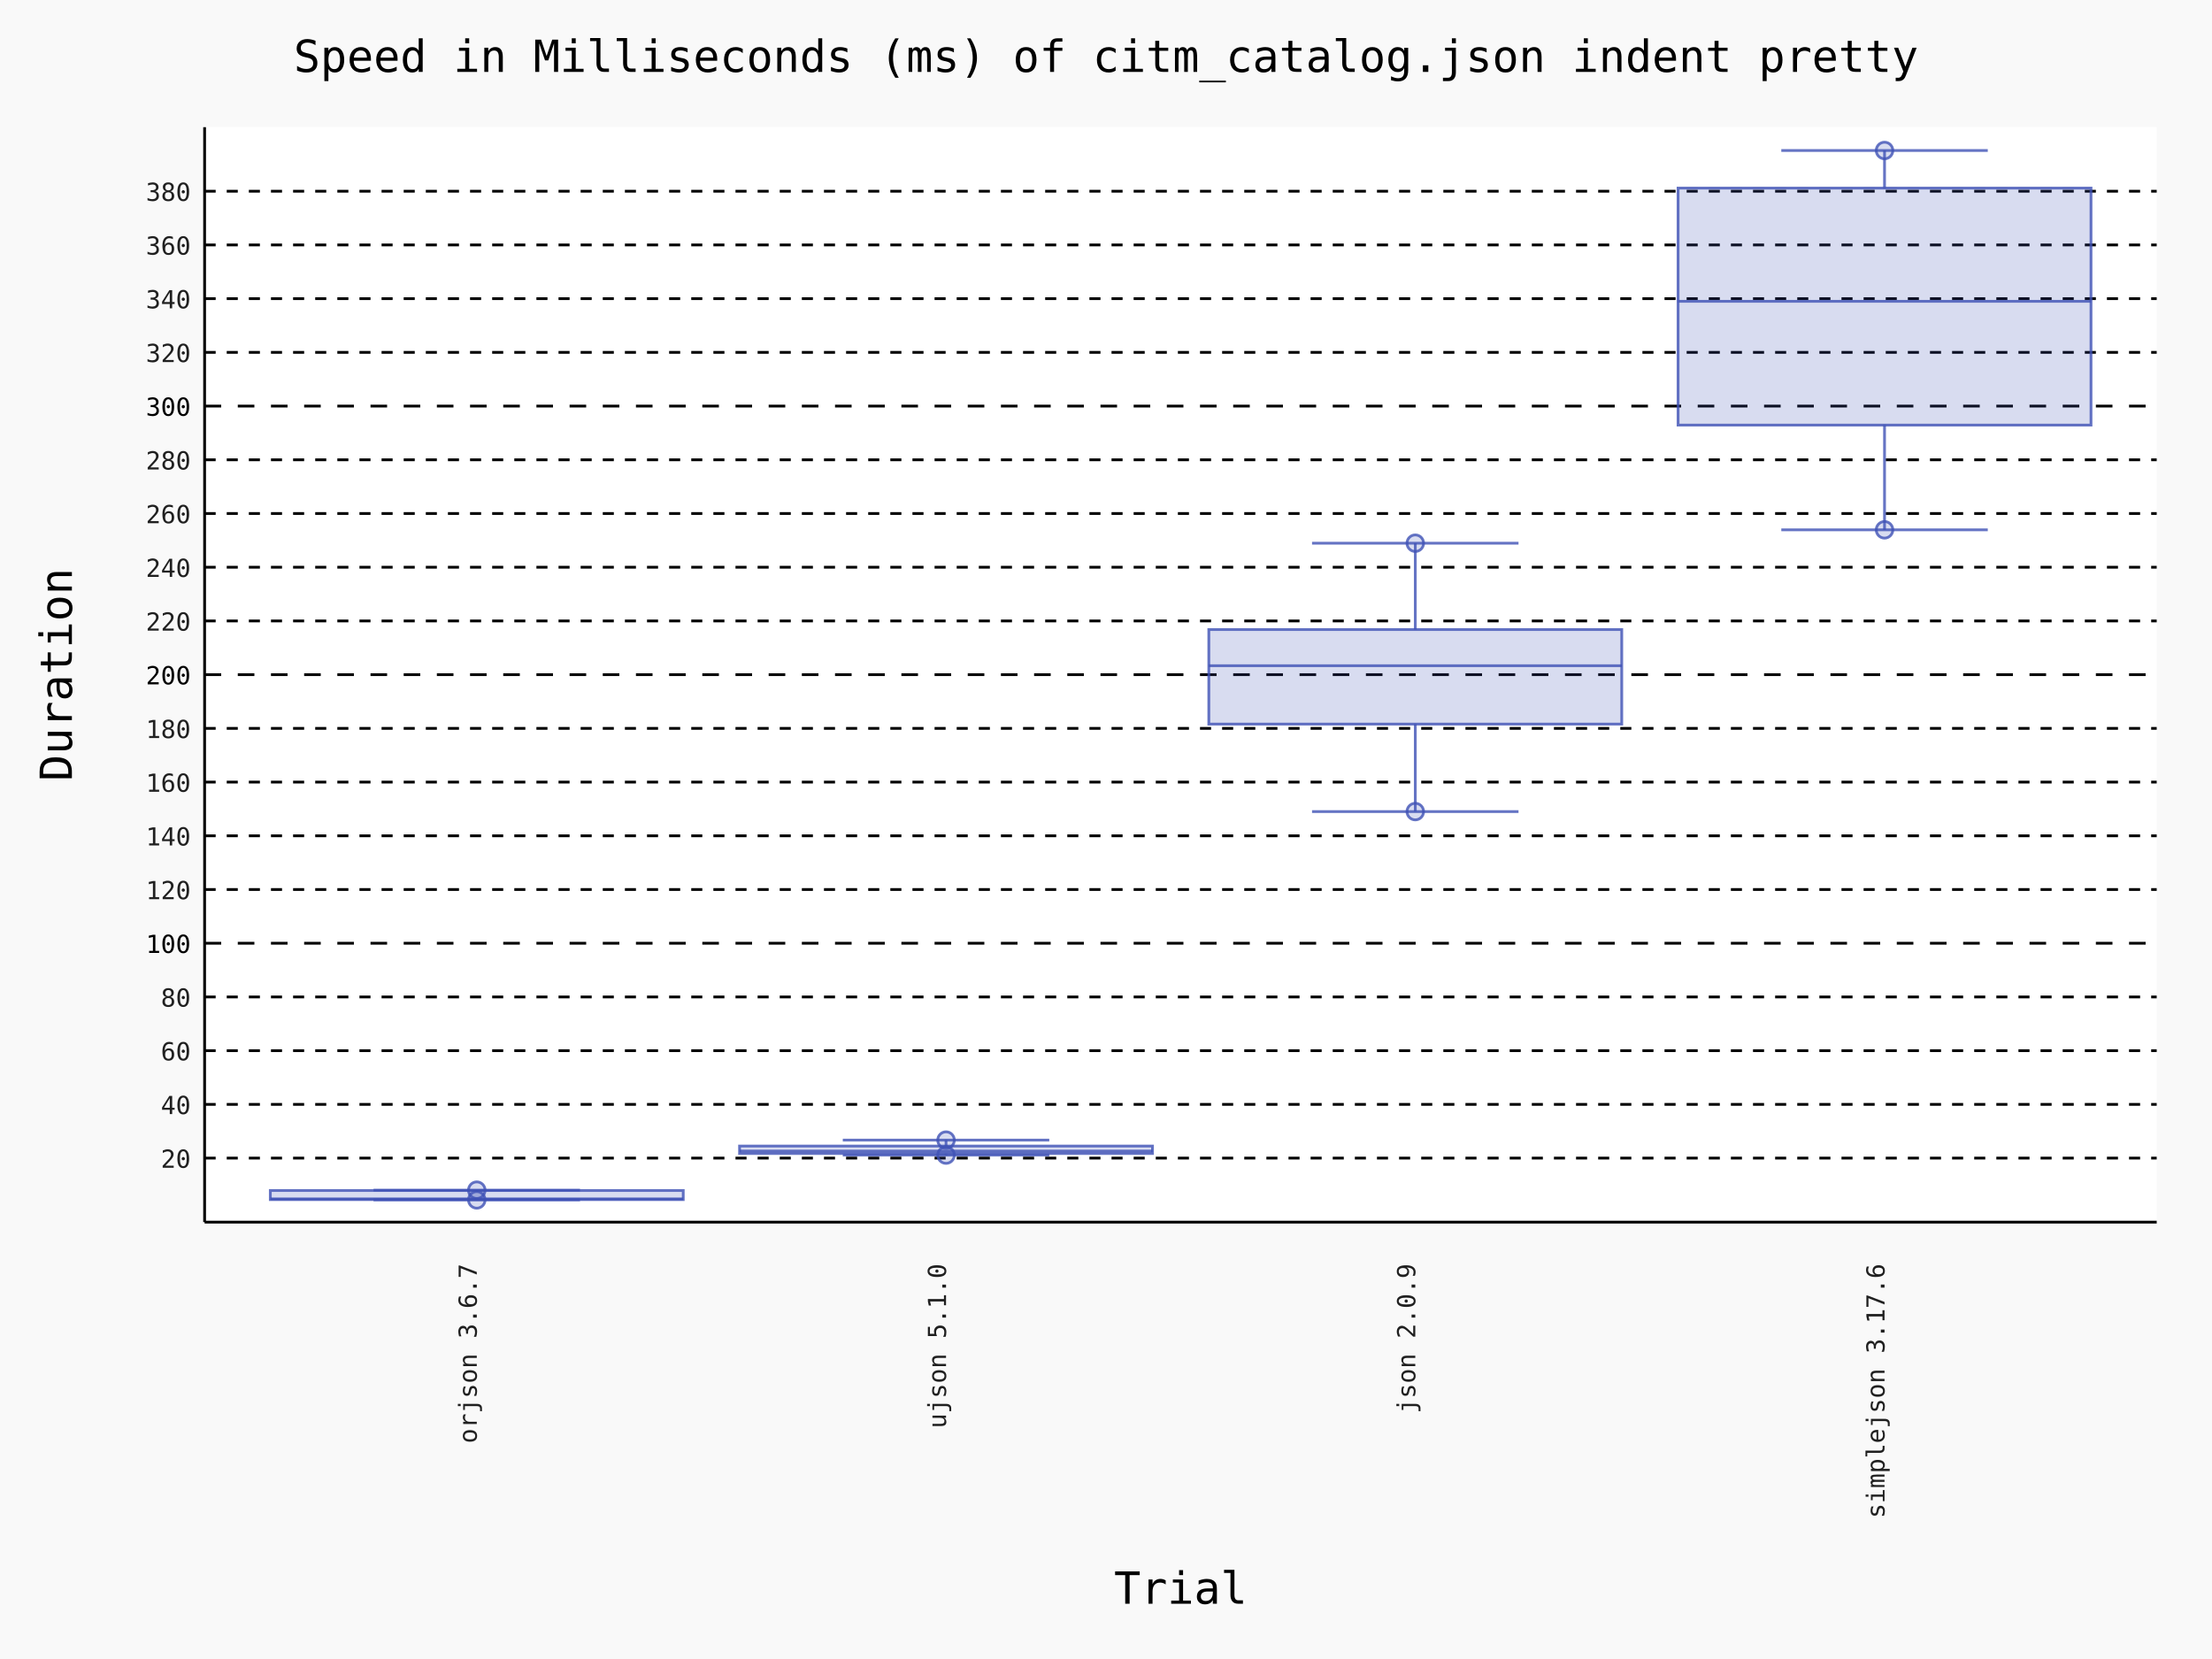
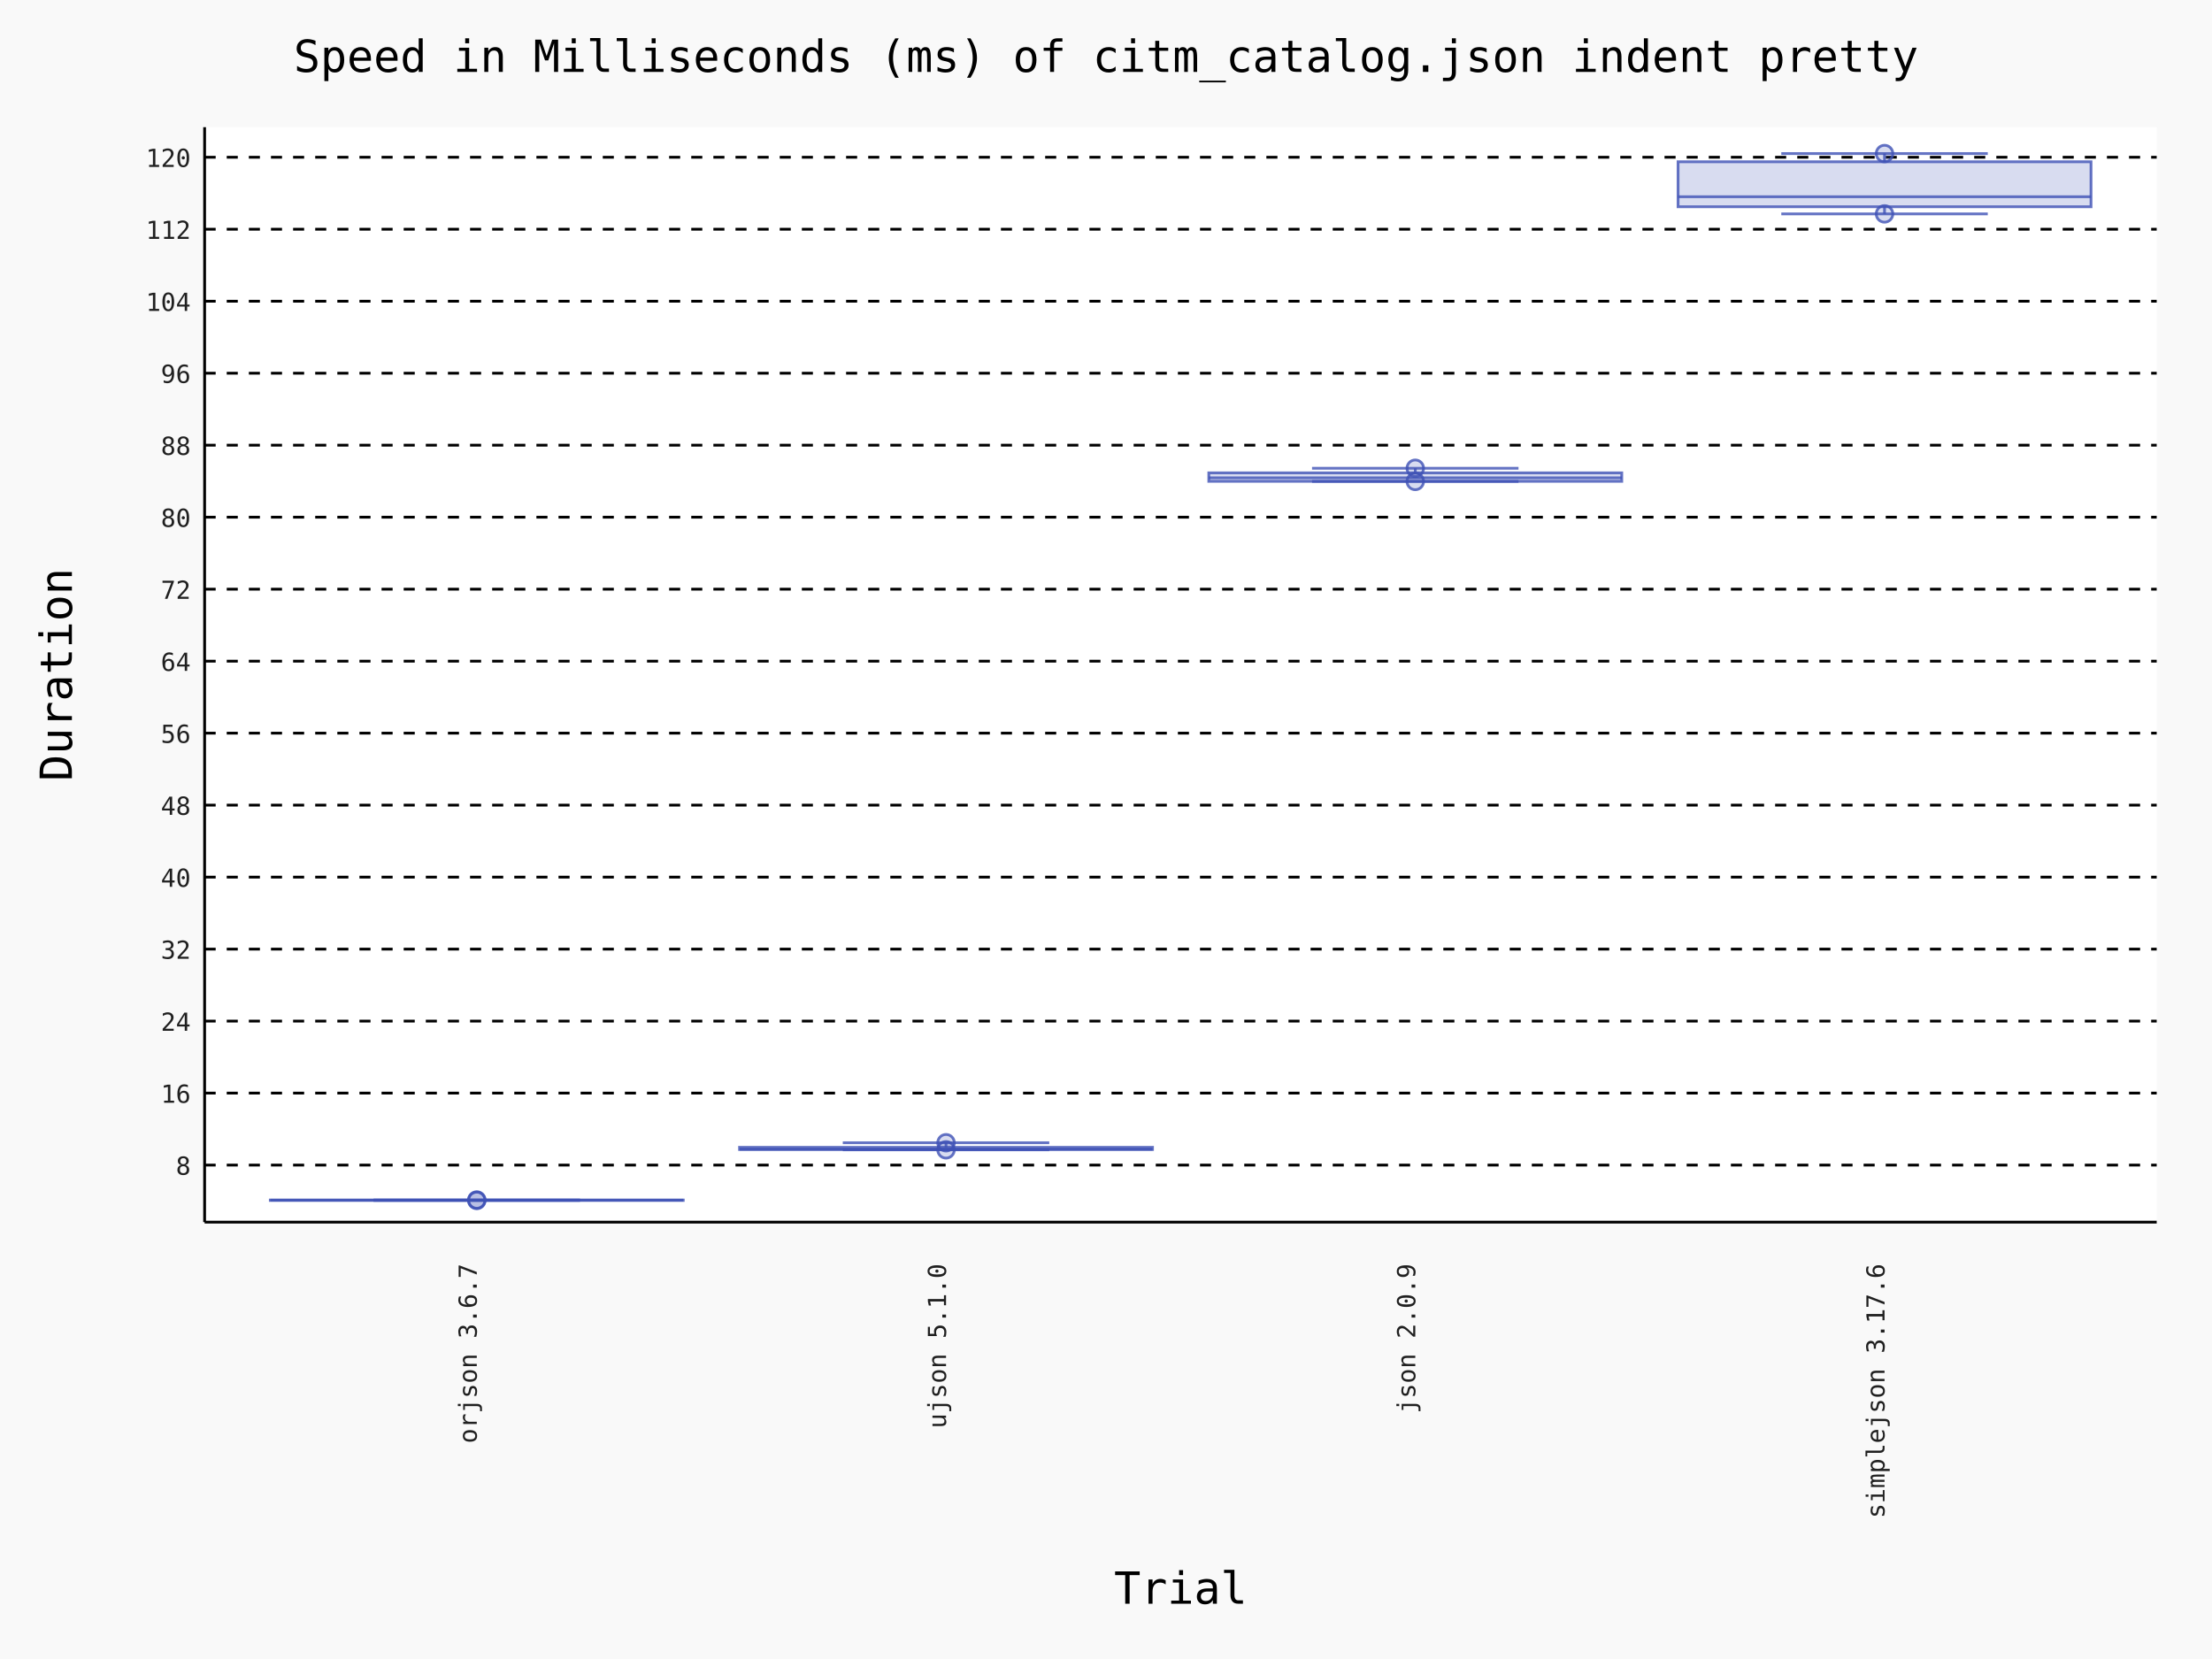
- <svg xmlns="http://www.w3.org/2000/svg" id="chart-e78cd053-944b-46f4-8024-962d46519124" class="pygal-chart" viewBox="0 0 800 600">
+ <svg xmlns="http://www.w3.org/2000/svg" id="chart-811e0fd6-2c5d-46e3-b514-4d670d7b577d" class="pygal-chart" viewBox="0 0 800 600">
  <defs>
-     <style type="text/css">#chart-e78cd053-944b-46f4-8024-962d46519124{-webkit-user-select:none;-webkit-font-smoothing:antialiased;font-family:Consolas,"Deja Vu Sans Mono","Bitstream Vera Sans Mono","Courier New",monospace}#chart-e78cd053-944b-46f4-8024-962d46519124 .title{font-family:Consolas,"Deja Vu Sans Mono","Bitstream Vera Sans Mono","Courier New",monospace;font-size:16px}#chart-e78cd053-944b-46f4-8024-962d46519124 .legends .legend text{font-family:Consolas,"Deja Vu Sans Mono","Bitstream Vera Sans Mono","Courier New",monospace;font-size:14px}#chart-e78cd053-944b-46f4-8024-962d46519124 .axis text{font-family:Consolas,"Deja Vu Sans Mono","Bitstream Vera Sans Mono","Courier New",monospace;font-size:10px}#chart-e78cd053-944b-46f4-8024-962d46519124 .axis text.major{font-family:Consolas,"Deja Vu Sans Mono","Bitstream Vera Sans Mono","Courier New",monospace;font-size:10px}#chart-e78cd053-944b-46f4-8024-962d46519124 .text-overlay text.value{font-family:Consolas,"Deja Vu Sans Mono","Bitstream Vera Sans Mono","Courier New",monospace;font-size:16px}#chart-e78cd053-944b-46f4-8024-962d46519124 .text-overlay text.label{font-family:Consolas,"Deja Vu Sans Mono","Bitstream Vera Sans Mono","Courier New",monospace;font-size:10px}#chart-e78cd053-944b-46f4-8024-962d46519124 .tooltip{font-family:Consolas,"Deja Vu Sans Mono","Bitstream Vera Sans Mono","Courier New",monospace;font-size:14px}#chart-e78cd053-944b-46f4-8024-962d46519124 text.no_data{font-family:Consolas,"Deja Vu Sans Mono","Bitstream Vera Sans Mono","Courier New",monospace;font-size:64px}
- #chart-e78cd053-944b-46f4-8024-962d46519124{background-color:rgba(249,249,249,1)}#chart-e78cd053-944b-46f4-8024-962d46519124 path,#chart-e78cd053-944b-46f4-8024-962d46519124 line,#chart-e78cd053-944b-46f4-8024-962d46519124 rect,#chart-e78cd053-944b-46f4-8024-962d46519124 circle{-webkit-transition:150ms;-moz-transition:150ms;transition:150ms}#chart-e78cd053-944b-46f4-8024-962d46519124 .graph &gt; .background{fill:rgba(249,249,249,1)}#chart-e78cd053-944b-46f4-8024-962d46519124 .plot &gt; .background{fill:rgba(255,255,255,1)}#chart-e78cd053-944b-46f4-8024-962d46519124 .graph{fill:rgba(0,0,0,.87)}#chart-e78cd053-944b-46f4-8024-962d46519124 text.no_data{fill:rgba(0,0,0,1)}#chart-e78cd053-944b-46f4-8024-962d46519124 .title{fill:rgba(0,0,0,1)}#chart-e78cd053-944b-46f4-8024-962d46519124 .legends .legend text{fill:rgba(0,0,0,.87)}#chart-e78cd053-944b-46f4-8024-962d46519124 .legends .legend:hover text{fill:rgba(0,0,0,1)}#chart-e78cd053-944b-46f4-8024-962d46519124 .axis .line{stroke:rgba(0,0,0,1)}#chart-e78cd053-944b-46f4-8024-962d46519124 .axis .guide.line{stroke:rgba(0,0,0,.54)}#chart-e78cd053-944b-46f4-8024-962d46519124 .axis .major.line{stroke:rgba(0,0,0,.87)}#chart-e78cd053-944b-46f4-8024-962d46519124 .axis text.major{fill:rgba(0,0,0,1)}#chart-e78cd053-944b-46f4-8024-962d46519124 .axis.y .guides:hover .guide.line,#chart-e78cd053-944b-46f4-8024-962d46519124 .line-graph .axis.x .guides:hover .guide.line,#chart-e78cd053-944b-46f4-8024-962d46519124 .stackedline-graph .axis.x .guides:hover .guide.line,#chart-e78cd053-944b-46f4-8024-962d46519124 .xy-graph .axis.x .guides:hover .guide.line{stroke:rgba(0,0,0,1)}#chart-e78cd053-944b-46f4-8024-962d46519124 .axis .guides:hover text{fill:rgba(0,0,0,1)}#chart-e78cd053-944b-46f4-8024-962d46519124 .reactive{fill-opacity:.7;stroke-opacity:.8;stroke-width:1}#chart-e78cd053-944b-46f4-8024-962d46519124 .ci{stroke:rgba(0,0,0,.87)}#chart-e78cd053-944b-46f4-8024-962d46519124 .reactive.active,#chart-e78cd053-944b-46f4-8024-962d46519124 .active .reactive{fill-opacity:.8;stroke-opacity:.9;stroke-width:4}#chart-e78cd053-944b-46f4-8024-962d46519124 .ci .reactive.active{stroke-width:1.5}#chart-e78cd053-944b-46f4-8024-962d46519124 .series text{fill:rgba(0,0,0,1)}#chart-e78cd053-944b-46f4-8024-962d46519124 .tooltip rect{fill:rgba(255,255,255,1);stroke:rgba(0,0,0,1);-webkit-transition:opacity 150ms;-moz-transition:opacity 150ms;transition:opacity 150ms}#chart-e78cd053-944b-46f4-8024-962d46519124 .tooltip .label{fill:rgba(0,0,0,.87)}#chart-e78cd053-944b-46f4-8024-962d46519124 .tooltip .label{fill:rgba(0,0,0,.87)}#chart-e78cd053-944b-46f4-8024-962d46519124 .tooltip .legend{font-size:.8em;fill:rgba(0,0,0,.54)}#chart-e78cd053-944b-46f4-8024-962d46519124 .tooltip .x_label{font-size:.6em;fill:rgba(0,0,0,1)}#chart-e78cd053-944b-46f4-8024-962d46519124 .tooltip .xlink{font-size:.5em;text-decoration:underline}#chart-e78cd053-944b-46f4-8024-962d46519124 .tooltip .value{font-size:1.5em}#chart-e78cd053-944b-46f4-8024-962d46519124 .bound{font-size:.5em}#chart-e78cd053-944b-46f4-8024-962d46519124 .max-value{font-size:.75em;fill:rgba(0,0,0,.54)}#chart-e78cd053-944b-46f4-8024-962d46519124 .map-element{fill:rgba(255,255,255,1);stroke:rgba(0,0,0,.54) !important}#chart-e78cd053-944b-46f4-8024-962d46519124 .map-element .reactive{fill-opacity:inherit;stroke-opacity:inherit}#chart-e78cd053-944b-46f4-8024-962d46519124 .color-0,#chart-e78cd053-944b-46f4-8024-962d46519124 .color-0 a:visited{stroke:#3F51B5;fill:#3F51B5}#chart-e78cd053-944b-46f4-8024-962d46519124 .color-1,#chart-e78cd053-944b-46f4-8024-962d46519124 .color-1 a:visited{stroke:#3F51B5;fill:#3F51B5}#chart-e78cd053-944b-46f4-8024-962d46519124 .color-2,#chart-e78cd053-944b-46f4-8024-962d46519124 .color-2 a:visited{stroke:#3F51B5;fill:#3F51B5}#chart-e78cd053-944b-46f4-8024-962d46519124 .color-3,#chart-e78cd053-944b-46f4-8024-962d46519124 .color-3 a:visited{stroke:#3F51B5;fill:#3F51B5}#chart-e78cd053-944b-46f4-8024-962d46519124 .text-overlay .color-0 text{fill:black}#chart-e78cd053-944b-46f4-8024-962d46519124 .text-overlay .color-1 text{fill:black}#chart-e78cd053-944b-46f4-8024-962d46519124 .text-overlay .color-2 text{fill:black}#chart-e78cd053-944b-46f4-8024-962d46519124 .text-overlay .color-3 text{fill:black}
- #chart-e78cd053-944b-46f4-8024-962d46519124 text.no_data{text-anchor:middle}#chart-e78cd053-944b-46f4-8024-962d46519124 .guide.line{fill:none}#chart-e78cd053-944b-46f4-8024-962d46519124 .centered{text-anchor:middle}#chart-e78cd053-944b-46f4-8024-962d46519124 .title{text-anchor:middle}#chart-e78cd053-944b-46f4-8024-962d46519124 .legends .legend text{fill-opacity:1}#chart-e78cd053-944b-46f4-8024-962d46519124 .axis.x text{text-anchor:middle}#chart-e78cd053-944b-46f4-8024-962d46519124 .axis.x:not(.web) text[transform]{text-anchor:start}#chart-e78cd053-944b-46f4-8024-962d46519124 .axis.x:not(.web) text[transform].backwards{text-anchor:end}#chart-e78cd053-944b-46f4-8024-962d46519124 .axis.y text{text-anchor:end}#chart-e78cd053-944b-46f4-8024-962d46519124 .axis.y text[transform].backwards{text-anchor:start}#chart-e78cd053-944b-46f4-8024-962d46519124 .axis.y2 text{text-anchor:start}#chart-e78cd053-944b-46f4-8024-962d46519124 .axis.y2 text[transform].backwards{text-anchor:end}#chart-e78cd053-944b-46f4-8024-962d46519124 .axis .guide.line{stroke-dasharray:4,4;stroke:black}#chart-e78cd053-944b-46f4-8024-962d46519124 .axis .major.guide.line{stroke-dasharray:6,6;stroke:black}#chart-e78cd053-944b-46f4-8024-962d46519124 .horizontal .axis.y .guide.line,#chart-e78cd053-944b-46f4-8024-962d46519124 .horizontal .axis.y2 .guide.line,#chart-e78cd053-944b-46f4-8024-962d46519124 .vertical .axis.x .guide.line{opacity:0}#chart-e78cd053-944b-46f4-8024-962d46519124 .horizontal .axis.always_show .guide.line,#chart-e78cd053-944b-46f4-8024-962d46519124 .vertical .axis.always_show .guide.line{opacity:1 !important}#chart-e78cd053-944b-46f4-8024-962d46519124 .axis.y .guides:hover .guide.line,#chart-e78cd053-944b-46f4-8024-962d46519124 .axis.y2 .guides:hover .guide.line,#chart-e78cd053-944b-46f4-8024-962d46519124 .axis.x .guides:hover .guide.line{opacity:1}#chart-e78cd053-944b-46f4-8024-962d46519124 .axis .guides:hover text{opacity:1}#chart-e78cd053-944b-46f4-8024-962d46519124 .nofill{fill:none}#chart-e78cd053-944b-46f4-8024-962d46519124 .subtle-fill{fill-opacity:.2}#chart-e78cd053-944b-46f4-8024-962d46519124 .dot{stroke-width:1px;fill-opacity:1;stroke-opacity:1}#chart-e78cd053-944b-46f4-8024-962d46519124 .dot.active{stroke-width:5px}#chart-e78cd053-944b-46f4-8024-962d46519124 .dot.negative{fill:transparent}#chart-e78cd053-944b-46f4-8024-962d46519124 text,#chart-e78cd053-944b-46f4-8024-962d46519124 tspan{stroke:none !important}#chart-e78cd053-944b-46f4-8024-962d46519124 .series text.active{opacity:1}#chart-e78cd053-944b-46f4-8024-962d46519124 .tooltip rect{fill-opacity:.95;stroke-width:.5}#chart-e78cd053-944b-46f4-8024-962d46519124 .tooltip text{fill-opacity:1}#chart-e78cd053-944b-46f4-8024-962d46519124 .showable{visibility:hidden}#chart-e78cd053-944b-46f4-8024-962d46519124 .showable.shown{visibility:visible}#chart-e78cd053-944b-46f4-8024-962d46519124 .gauge-background{fill:rgba(229,229,229,1);stroke:none}#chart-e78cd053-944b-46f4-8024-962d46519124 .bg-lines{stroke:rgba(249,249,249,1);stroke-width:2px}
+     <style type="text/css">#chart-811e0fd6-2c5d-46e3-b514-4d670d7b577d{-webkit-user-select:none;-webkit-font-smoothing:antialiased;font-family:Consolas,"Deja Vu Sans Mono","Bitstream Vera Sans Mono","Courier New",monospace}#chart-811e0fd6-2c5d-46e3-b514-4d670d7b577d .title{font-family:Consolas,"Deja Vu Sans Mono","Bitstream Vera Sans Mono","Courier New",monospace;font-size:16px}#chart-811e0fd6-2c5d-46e3-b514-4d670d7b577d .legends .legend text{font-family:Consolas,"Deja Vu Sans Mono","Bitstream Vera Sans Mono","Courier New",monospace;font-size:14px}#chart-811e0fd6-2c5d-46e3-b514-4d670d7b577d .axis text{font-family:Consolas,"Deja Vu Sans Mono","Bitstream Vera Sans Mono","Courier New",monospace;font-size:10px}#chart-811e0fd6-2c5d-46e3-b514-4d670d7b577d .axis text.major{font-family:Consolas,"Deja Vu Sans Mono","Bitstream Vera Sans Mono","Courier New",monospace;font-size:10px}#chart-811e0fd6-2c5d-46e3-b514-4d670d7b577d .text-overlay text.value{font-family:Consolas,"Deja Vu Sans Mono","Bitstream Vera Sans Mono","Courier New",monospace;font-size:16px}#chart-811e0fd6-2c5d-46e3-b514-4d670d7b577d .text-overlay text.label{font-family:Consolas,"Deja Vu Sans Mono","Bitstream Vera Sans Mono","Courier New",monospace;font-size:10px}#chart-811e0fd6-2c5d-46e3-b514-4d670d7b577d .tooltip{font-family:Consolas,"Deja Vu Sans Mono","Bitstream Vera Sans Mono","Courier New",monospace;font-size:14px}#chart-811e0fd6-2c5d-46e3-b514-4d670d7b577d text.no_data{font-family:Consolas,"Deja Vu Sans Mono","Bitstream Vera Sans Mono","Courier New",monospace;font-size:64px}
+ #chart-811e0fd6-2c5d-46e3-b514-4d670d7b577d{background-color:rgba(249,249,249,1)}#chart-811e0fd6-2c5d-46e3-b514-4d670d7b577d path,#chart-811e0fd6-2c5d-46e3-b514-4d670d7b577d line,#chart-811e0fd6-2c5d-46e3-b514-4d670d7b577d rect,#chart-811e0fd6-2c5d-46e3-b514-4d670d7b577d circle{-webkit-transition:150ms;-moz-transition:150ms;transition:150ms}#chart-811e0fd6-2c5d-46e3-b514-4d670d7b577d .graph &gt; .background{fill:rgba(249,249,249,1)}#chart-811e0fd6-2c5d-46e3-b514-4d670d7b577d .plot &gt; .background{fill:rgba(255,255,255,1)}#chart-811e0fd6-2c5d-46e3-b514-4d670d7b577d .graph{fill:rgba(0,0,0,.87)}#chart-811e0fd6-2c5d-46e3-b514-4d670d7b577d text.no_data{fill:rgba(0,0,0,1)}#chart-811e0fd6-2c5d-46e3-b514-4d670d7b577d .title{fill:rgba(0,0,0,1)}#chart-811e0fd6-2c5d-46e3-b514-4d670d7b577d .legends .legend text{fill:rgba(0,0,0,.87)}#chart-811e0fd6-2c5d-46e3-b514-4d670d7b577d .legends .legend:hover text{fill:rgba(0,0,0,1)}#chart-811e0fd6-2c5d-46e3-b514-4d670d7b577d .axis .line{stroke:rgba(0,0,0,1)}#chart-811e0fd6-2c5d-46e3-b514-4d670d7b577d .axis .guide.line{stroke:rgba(0,0,0,.54)}#chart-811e0fd6-2c5d-46e3-b514-4d670d7b577d .axis .major.line{stroke:rgba(0,0,0,.87)}#chart-811e0fd6-2c5d-46e3-b514-4d670d7b577d .axis text.major{fill:rgba(0,0,0,1)}#chart-811e0fd6-2c5d-46e3-b514-4d670d7b577d .axis.y .guides:hover .guide.line,#chart-811e0fd6-2c5d-46e3-b514-4d670d7b577d .line-graph .axis.x .guides:hover .guide.line,#chart-811e0fd6-2c5d-46e3-b514-4d670d7b577d .stackedline-graph .axis.x .guides:hover .guide.line,#chart-811e0fd6-2c5d-46e3-b514-4d670d7b577d .xy-graph .axis.x .guides:hover .guide.line{stroke:rgba(0,0,0,1)}#chart-811e0fd6-2c5d-46e3-b514-4d670d7b577d .axis .guides:hover text{fill:rgba(0,0,0,1)}#chart-811e0fd6-2c5d-46e3-b514-4d670d7b577d .reactive{fill-opacity:.7;stroke-opacity:.8;stroke-width:1}#chart-811e0fd6-2c5d-46e3-b514-4d670d7b577d .ci{stroke:rgba(0,0,0,.87)}#chart-811e0fd6-2c5d-46e3-b514-4d670d7b577d .reactive.active,#chart-811e0fd6-2c5d-46e3-b514-4d670d7b577d .active .reactive{fill-opacity:.8;stroke-opacity:.9;stroke-width:4}#chart-811e0fd6-2c5d-46e3-b514-4d670d7b577d .ci .reactive.active{stroke-width:1.5}#chart-811e0fd6-2c5d-46e3-b514-4d670d7b577d .series text{fill:rgba(0,0,0,1)}#chart-811e0fd6-2c5d-46e3-b514-4d670d7b577d .tooltip rect{fill:rgba(255,255,255,1);stroke:rgba(0,0,0,1);-webkit-transition:opacity 150ms;-moz-transition:opacity 150ms;transition:opacity 150ms}#chart-811e0fd6-2c5d-46e3-b514-4d670d7b577d .tooltip .label{fill:rgba(0,0,0,.87)}#chart-811e0fd6-2c5d-46e3-b514-4d670d7b577d .tooltip .label{fill:rgba(0,0,0,.87)}#chart-811e0fd6-2c5d-46e3-b514-4d670d7b577d .tooltip .legend{font-size:.8em;fill:rgba(0,0,0,.54)}#chart-811e0fd6-2c5d-46e3-b514-4d670d7b577d .tooltip .x_label{font-size:.6em;fill:rgba(0,0,0,1)}#chart-811e0fd6-2c5d-46e3-b514-4d670d7b577d .tooltip .xlink{font-size:.5em;text-decoration:underline}#chart-811e0fd6-2c5d-46e3-b514-4d670d7b577d .tooltip .value{font-size:1.5em}#chart-811e0fd6-2c5d-46e3-b514-4d670d7b577d .bound{font-size:.5em}#chart-811e0fd6-2c5d-46e3-b514-4d670d7b577d .max-value{font-size:.75em;fill:rgba(0,0,0,.54)}#chart-811e0fd6-2c5d-46e3-b514-4d670d7b577d .map-element{fill:rgba(255,255,255,1);stroke:rgba(0,0,0,.54) !important}#chart-811e0fd6-2c5d-46e3-b514-4d670d7b577d .map-element .reactive{fill-opacity:inherit;stroke-opacity:inherit}#chart-811e0fd6-2c5d-46e3-b514-4d670d7b577d .color-0,#chart-811e0fd6-2c5d-46e3-b514-4d670d7b577d .color-0 a:visited{stroke:#3F51B5;fill:#3F51B5}#chart-811e0fd6-2c5d-46e3-b514-4d670d7b577d .color-1,#chart-811e0fd6-2c5d-46e3-b514-4d670d7b577d .color-1 a:visited{stroke:#3F51B5;fill:#3F51B5}#chart-811e0fd6-2c5d-46e3-b514-4d670d7b577d .color-2,#chart-811e0fd6-2c5d-46e3-b514-4d670d7b577d .color-2 a:visited{stroke:#3F51B5;fill:#3F51B5}#chart-811e0fd6-2c5d-46e3-b514-4d670d7b577d .color-3,#chart-811e0fd6-2c5d-46e3-b514-4d670d7b577d .color-3 a:visited{stroke:#3F51B5;fill:#3F51B5}#chart-811e0fd6-2c5d-46e3-b514-4d670d7b577d .text-overlay .color-0 text{fill:black}#chart-811e0fd6-2c5d-46e3-b514-4d670d7b577d .text-overlay .color-1 text{fill:black}#chart-811e0fd6-2c5d-46e3-b514-4d670d7b577d .text-overlay .color-2 text{fill:black}#chart-811e0fd6-2c5d-46e3-b514-4d670d7b577d .text-overlay .color-3 text{fill:black}
+ #chart-811e0fd6-2c5d-46e3-b514-4d670d7b577d text.no_data{text-anchor:middle}#chart-811e0fd6-2c5d-46e3-b514-4d670d7b577d .guide.line{fill:none}#chart-811e0fd6-2c5d-46e3-b514-4d670d7b577d .centered{text-anchor:middle}#chart-811e0fd6-2c5d-46e3-b514-4d670d7b577d .title{text-anchor:middle}#chart-811e0fd6-2c5d-46e3-b514-4d670d7b577d .legends .legend text{fill-opacity:1}#chart-811e0fd6-2c5d-46e3-b514-4d670d7b577d .axis.x text{text-anchor:middle}#chart-811e0fd6-2c5d-46e3-b514-4d670d7b577d .axis.x:not(.web) text[transform]{text-anchor:start}#chart-811e0fd6-2c5d-46e3-b514-4d670d7b577d .axis.x:not(.web) text[transform].backwards{text-anchor:end}#chart-811e0fd6-2c5d-46e3-b514-4d670d7b577d .axis.y text{text-anchor:end}#chart-811e0fd6-2c5d-46e3-b514-4d670d7b577d .axis.y text[transform].backwards{text-anchor:start}#chart-811e0fd6-2c5d-46e3-b514-4d670d7b577d .axis.y2 text{text-anchor:start}#chart-811e0fd6-2c5d-46e3-b514-4d670d7b577d .axis.y2 text[transform].backwards{text-anchor:end}#chart-811e0fd6-2c5d-46e3-b514-4d670d7b577d .axis .guide.line{stroke-dasharray:4,4;stroke:black}#chart-811e0fd6-2c5d-46e3-b514-4d670d7b577d .axis .major.guide.line{stroke-dasharray:6,6;stroke:black}#chart-811e0fd6-2c5d-46e3-b514-4d670d7b577d .horizontal .axis.y .guide.line,#chart-811e0fd6-2c5d-46e3-b514-4d670d7b577d .horizontal .axis.y2 .guide.line,#chart-811e0fd6-2c5d-46e3-b514-4d670d7b577d .vertical .axis.x .guide.line{opacity:0}#chart-811e0fd6-2c5d-46e3-b514-4d670d7b577d .horizontal .axis.always_show .guide.line,#chart-811e0fd6-2c5d-46e3-b514-4d670d7b577d .vertical .axis.always_show .guide.line{opacity:1 !important}#chart-811e0fd6-2c5d-46e3-b514-4d670d7b577d .axis.y .guides:hover .guide.line,#chart-811e0fd6-2c5d-46e3-b514-4d670d7b577d .axis.y2 .guides:hover .guide.line,#chart-811e0fd6-2c5d-46e3-b514-4d670d7b577d .axis.x .guides:hover .guide.line{opacity:1}#chart-811e0fd6-2c5d-46e3-b514-4d670d7b577d .axis .guides:hover text{opacity:1}#chart-811e0fd6-2c5d-46e3-b514-4d670d7b577d .nofill{fill:none}#chart-811e0fd6-2c5d-46e3-b514-4d670d7b577d .subtle-fill{fill-opacity:.2}#chart-811e0fd6-2c5d-46e3-b514-4d670d7b577d .dot{stroke-width:1px;fill-opacity:1;stroke-opacity:1}#chart-811e0fd6-2c5d-46e3-b514-4d670d7b577d .dot.active{stroke-width:5px}#chart-811e0fd6-2c5d-46e3-b514-4d670d7b577d .dot.negative{fill:transparent}#chart-811e0fd6-2c5d-46e3-b514-4d670d7b577d text,#chart-811e0fd6-2c5d-46e3-b514-4d670d7b577d tspan{stroke:none !important}#chart-811e0fd6-2c5d-46e3-b514-4d670d7b577d .series text.active{opacity:1}#chart-811e0fd6-2c5d-46e3-b514-4d670d7b577d .tooltip rect{fill-opacity:.95;stroke-width:.5}#chart-811e0fd6-2c5d-46e3-b514-4d670d7b577d .tooltip text{fill-opacity:1}#chart-811e0fd6-2c5d-46e3-b514-4d670d7b577d .showable{visibility:hidden}#chart-811e0fd6-2c5d-46e3-b514-4d670d7b577d .showable.shown{visibility:visible}#chart-811e0fd6-2c5d-46e3-b514-4d670d7b577d .gauge-background{fill:rgba(229,229,229,1);stroke:none}#chart-811e0fd6-2c5d-46e3-b514-4d670d7b577d .bg-lines{stroke:rgba(249,249,249,1);stroke-width:2px}
.tooltip .value{font-size:1em !important}.axis text{font-size:9px !important}</style>
  </defs>
  <g class="graph custombox-graph vertical">
    <rect x="0" y="0" width="800" height="600" class="background" />
    <g transform="translate(74, 46)" class="plot">
      <rect x="0" y="0" width="706.0" height="396.0" class="background" />
      <g class="axis y always_show">
        <path d="M0 396 h706" class="line" />
        <g class="guides">
-           <path d="M0 372.843 h706" class="guide line" />
-           <text x="-5" y="376.343" class="">20</text>
+           <path d="M0 375.367 h706" class="guide line" />
+           <text x="-5" y="378.867" class="">8</text>
        </g>
        <g class="guides">
-           <path d="M0 353.416 h706" class="guide line" />
-           <text x="-5" y="356.916" class="">40</text>
+           <path d="M0 349.331 h706" class="guide line" />
+           <text x="-5" y="352.831" class="">16</text>
        </g>
        <g class="guides">
-           <path d="M0 333.989 h706" class="guide line" />
-           <text x="-5" y="337.489" class="">60</text>
+           <path d="M0 323.296 h706" class="guide line" />
+           <text x="-5" y="326.796" class="">24</text>
        </g>
        <g class="guides">
-           <path d="M0 314.562 h706" class="guide line" />
-           <text x="-5" y="318.062" class="">80</text>
+           <path d="M0 297.26 h706" class="guide line" />
+           <text x="-5" y="300.76" class="">32</text>
        </g>
        <g class="guides">
-           <path d="M0 295.135 h706" class="major guide line" />
-           <text x="-5" y="298.635" class="major">100</text>
+           <path d="M0 271.225 h706" class="guide line" />
+           <text x="-5" y="274.725" class="">40</text>
        </g>
        <g class="guides">
-           <path d="M0 275.708 h706" class="guide line" />
-           <text x="-5" y="279.208" class="">120</text>
+           <path d="M0 245.189 h706" class="guide line" />
+           <text x="-5" y="248.689" class="">48</text>
        </g>
        <g class="guides">
-           <path d="M0 256.281 h706" class="guide line" />
-           <text x="-5" y="259.781" class="">140</text>
+           <path d="M0 219.154 h706" class="guide line" />
+           <text x="-5" y="222.654" class="">56</text>
        </g>
        <g class="guides">
-           <path d="M0 236.854 h706" class="guide line" />
-           <text x="-5" y="240.354" class="">160</text>
+           <path d="M0 193.118 h706" class="guide line" />
+           <text x="-5" y="196.618" class="">64</text>
        </g>
        <g class="guides">
-           <path d="M0 217.427 h706" class="guide line" />
-           <text x="-5" y="220.927" class="">180</text>
+           <path d="M0 167.083 h706" class="guide line" />
+           <text x="-5" y="170.583" class="">72</text>
        </g>
        <g class="guides">
-           <path d="M0 198 h706" class="major guide line" />
-           <text x="-5" y="201.5" class="major">200</text>
+           <path d="M0 141.047 h706" class="guide line" />
+           <text x="-5" y="144.547" class="">80</text>
        </g>
        <g class="guides">
-           <path d="M0 178.573 h706" class="guide line" />
-           <text x="-5" y="182.073" class="">220</text>
+           <path d="M0 115.012 h706" class="guide line" />
+           <text x="-5" y="118.512" class="">88</text>
        </g>
        <g class="guides">
-           <path d="M0 159.146 h706" class="guide line" />
-           <text x="-5" y="162.646" class="">240</text>
+           <path d="M0 88.976 h706" class="guide line" />
+           <text x="-5" y="92.476" class="">96</text>
        </g>
        <g class="guides">
-           <path d="M0 139.719 h706" class="guide line" />
-           <text x="-5" y="143.219" class="">260</text>
+           <path d="M0 62.941 h706" class="guide line" />
+           <text x="-5" y="66.441" class="">104</text>
        </g>
        <g class="guides">
-           <path d="M0 120.292 h706" class="guide line" />
-           <text x="-5" y="123.792" class="">280</text>
+           <path d="M0 36.905 h706" class="guide line" />
+           <text x="-5" y="40.405" class="">112</text>
        </g>
        <g class="guides">
-           <path d="M0 100.865 h706" class="major guide line" />
-           <text x="-5" y="104.365" class="major">300</text>
-         </g>
-         <g class="guides">
-           <path d="M0 81.438 h706" class="guide line" />
-           <text x="-5" y="84.938" class="">320</text>
-         </g>
-         <g class="guides">
-           <path d="M0 62.011 h706" class="guide line" />
-           <text x="-5" y="65.511" class="">340</text>
-         </g>
-         <g class="guides">
-           <path d="M0 42.584 h706" class="guide line" />
-           <text x="-5" y="46.084" class="">360</text>
-         </g>
-         <g class="guides">
-           <path d="M0 23.157 h706" class="guide line" />
-           <text x="-5" y="26.657" class="">380</text>
+           <path d="M0 10.87 h706" class="guide line" />
+           <text x="-5" y="14.37" class="">120</text>
        </g>
      </g>
      <g class="axis x">
        <path d="M0 0 v396" class="line" />
        <g class="guides">
          <path d="M98.433 0 v396" class="guide line" />
          <text x="98.433" y="411.0" class="backwards" transform="rotate(270 98.43269 411)">orjson 3.6.7</text>
        </g>
        <g class="guides">
          <path d="M268.144 0 v396" class="guide line" />
          <text x="268.144" y="411.0" class="backwards" transform="rotate(270 268.1442 411)">ujson 5.1.0</text>
        </g>
        <g class="guides">
          <path d="M437.856 0 v396" class="guide line" />
          <text x="437.856" y="411.0" class="backwards" transform="rotate(270 437.8558 411)">json 2.0.9</text>
        </g>
        <g class="guides">
          <path d="M607.567 0 v396" class="guide line" />
          <text x="607.567" y="411.0" class="backwards" transform="rotate(270 607.5673 411)">simplejson 3.17.6</text>
        </g>
      </g>
      <g class="series serie-0 color-0">
        <g class="boxes">
          <g class="box">
-             <path stroke-width="3" d="M61.096 387.958 L135.769 387.958" class="reactive tooltip-trigger" />
-             <path stroke-width="3" d="M23.76 387.592 L173.106 387.592" class="reactive tooltip-trigger" />
-             <path stroke-width="3" d="M61.096 384.443 L135.769 384.443" class="reactive tooltip-trigger" />
-             <path stroke-width="2" d="M98.433 387.958 L98.433 387.844" class="reactive tooltip-trigger" />
-             <path stroke-width="2" d="M98.433 384.443 L98.433 384.559" class="reactive tooltip-trigger" />
-             <rect x="23.76" y="384.559" height="3.285" width="149.346" class="subtle-fill reactive tooltip-trigger" />
-             <circle cx="98.433" cy="387.958" r="3" class="subtle-fill reactive tooltip-trigger" />
-             <circle cx="98.433" cy="384.443" r="3" class="subtle-fill reactive tooltip-trigger" />
+             <path stroke-width="3" d="M61.096 388.158 L135.769 388.158" class="reactive tooltip-trigger" />
+             <path stroke-width="3" d="M23.76 388.067 L173.106 388.067" class="reactive tooltip-trigger" />
+             <path stroke-width="3" d="M61.096 387.995 L135.769 387.995" class="reactive tooltip-trigger" />
+             <path stroke-width="2" d="M98.433 388.158 L98.433 388.146" class="reactive tooltip-trigger" />
+             <path stroke-width="2" d="M98.433 387.995 L98.433 388.006" class="reactive tooltip-trigger" />
+             <rect x="23.76" y="388.006" height="0.14" width="149.346" class="subtle-fill reactive tooltip-trigger" />
+             <circle cx="98.433" cy="388.158" r="3" class="subtle-fill reactive tooltip-trigger" />
+             <circle cx="98.433" cy="387.995" r="3" class="subtle-fill reactive tooltip-trigger" />
          </g>
        </g>
      </g>
      <g class="series serie-1 color-1">
        <g class="boxes">
          <g class="box">
-             <path stroke-width="3" d="M230.808 371.747 L305.481 371.747" class="reactive tooltip-trigger" />
-             <path stroke-width="3" d="M193.471 370.298 L342.817 370.298" class="reactive tooltip-trigger" />
-             <path stroke-width="3" d="M230.808 366.334 L305.481 366.334" class="reactive tooltip-trigger" />
-             <path stroke-width="2" d="M268.144 371.747 L268.144 371.18" class="reactive tooltip-trigger" />
-             <path stroke-width="2" d="M268.144 366.334 L268.144 368.481" class="reactive tooltip-trigger" />
-             <rect x="193.471" y="368.481" height="2.698" width="149.346" class="subtle-fill reactive tooltip-trigger" />
-             <circle cx="268.144" cy="371.747" r="3" class="subtle-fill reactive tooltip-trigger" />
-             <circle cx="268.144" cy="366.334" r="3" class="subtle-fill reactive tooltip-trigger" />
+             <path stroke-width="3" d="M230.808 369.849 L305.481 369.849" class="reactive tooltip-trigger" />
+             <path stroke-width="3" d="M193.471 369.625 L342.817 369.625" class="reactive tooltip-trigger" />
+             <path stroke-width="3" d="M230.808 367.292 L305.481 367.292" class="reactive tooltip-trigger" />
+             <path stroke-width="2" d="M268.144 369.849 L268.144 369.731" class="reactive tooltip-trigger" />
+             <path stroke-width="2" d="M268.144 367.292 L268.144 368.942" class="reactive tooltip-trigger" />
+             <rect x="193.471" y="368.942" height="0.789" width="149.346" class="subtle-fill reactive tooltip-trigger" />
+             <circle cx="268.144" cy="369.849" r="3" class="subtle-fill reactive tooltip-trigger" />
+             <circle cx="268.144" cy="367.292" r="3" class="subtle-fill reactive tooltip-trigger" />
          </g>
        </g>
      </g>
      <g class="series serie-2 color-2">
        <g class="boxes">
          <g class="box">
-             <path stroke-width="3" d="M400.519 247.522 L475.192 247.522" class="reactive tooltip-trigger" />
-             <path stroke-width="3" d="M363.183 194.768 L512.529 194.768" class="reactive tooltip-trigger" />
-             <path stroke-width="3" d="M400.519 150.457 L475.192 150.457" class="reactive tooltip-trigger" />
-             <path stroke-width="2" d="M437.856 247.522 L437.856 215.879" class="reactive tooltip-trigger" />
-             <path stroke-width="2" d="M437.856 150.457 L437.856 181.684" class="reactive tooltip-trigger" />
-             <rect x="363.183" y="181.684" height="34.196" width="149.346" class="subtle-fill reactive tooltip-trigger" />
-             <circle cx="437.856" cy="247.522" r="3" class="subtle-fill reactive tooltip-trigger" />
-             <circle cx="437.856" cy="150.457" r="3" class="subtle-fill reactive tooltip-trigger" />
+             <path stroke-width="3" d="M400.519 128.114 L475.192 128.114" class="reactive tooltip-trigger" />
+             <path stroke-width="3" d="M363.183 126.815 L512.529 126.815" class="reactive tooltip-trigger" />
+             <path stroke-width="3" d="M400.519 123.354 L475.192 123.354" class="reactive tooltip-trigger" />
+             <path stroke-width="2" d="M437.856 128.114 L437.856 128.079" class="reactive tooltip-trigger" />
+             <path stroke-width="2" d="M437.856 123.354 L437.856 125.015" class="reactive tooltip-trigger" />
+             <rect x="363.183" y="125.015" height="3.063" width="149.346" class="subtle-fill reactive tooltip-trigger" />
+             <circle cx="437.856" cy="128.114" r="3" class="subtle-fill reactive tooltip-trigger" />
+             <circle cx="437.856" cy="123.354" r="3" class="subtle-fill reactive tooltip-trigger" />
          </g>
        </g>
      </g>
      <g class="series serie-3 color-3">
        <g class="boxes">
          <g class="box">
-             <path stroke-width="3" d="M570.231 145.62 L644.904 145.62" class="reactive tooltip-trigger" />
-             <path stroke-width="3" d="M532.894 62.974 L682.24 62.974" class="reactive tooltip-trigger" />
-             <path stroke-width="3" d="M570.231 8.431 L644.904 8.431" class="reactive tooltip-trigger" />
-             <path stroke-width="2" d="M607.567 145.62 L607.567 107.744" class="reactive tooltip-trigger" />
-             <path stroke-width="2" d="M607.567 8.431 L607.567 22.022" class="reactive tooltip-trigger" />
-             <rect x="532.894" y="22.022" height="85.721" width="149.346" class="subtle-fill reactive tooltip-trigger" />
-             <circle cx="607.567" cy="145.62" r="3" class="subtle-fill reactive tooltip-trigger" />
-             <circle cx="607.567" cy="8.431" r="3" class="subtle-fill reactive tooltip-trigger" />
+             <path stroke-width="3" d="M570.231 31.359 L644.904 31.359" class="reactive tooltip-trigger" />
+             <path stroke-width="3" d="M532.894 25.155 L682.24 25.155" class="reactive tooltip-trigger" />
+             <path stroke-width="3" d="M570.231 9.538 L644.904 9.538" class="reactive tooltip-trigger" />
+             <path stroke-width="2" d="M607.567 31.359 L607.567 28.782" class="reactive tooltip-trigger" />
+             <path stroke-width="2" d="M607.567 9.538 L607.567 12.502" class="reactive tooltip-trigger" />
+             <rect x="532.894" y="12.502" height="16.279" width="149.346" class="subtle-fill reactive tooltip-trigger" />
+             <circle cx="607.567" cy="31.359" r="3" class="subtle-fill reactive tooltip-trigger" />
+             <circle cx="607.567" cy="9.538" r="3" class="subtle-fill reactive tooltip-trigger" />
          </g>
        </g>
      </g>
    </g>
    <g class="titles">
      <text x="400.0" y="26" class="title plot_title">Speed in Milliseconds (ms) of citm_catalog.json indent pretty</text>
      <text x="427.0" y="580.0" class="title">Trial</text>
      <text x="0" y="270.0" class="title" transform="rotate(-90 0 244)">Duration</text>
    </g>
    <g transform="translate(74, 46)" class="plot overlay">
      <g class="series serie-0 color-0" />
      <g class="series serie-1 color-1" />
      <g class="series serie-2 color-2" />
      <g class="series serie-3 color-3" />
    </g>
    <g transform="translate(74, 46)" class="plot text-overlay">
      <g class="series serie-0 color-0" />
      <g class="series serie-1 color-1" />
      <g class="series serie-2 color-2" />
      <g class="series serie-3 color-3" />
    </g>
    <g transform="translate(74, 46)" class="plot tooltip-overlay">
      <g transform="translate(0 0)" style="opacity: 0" class="tooltip">
        <rect rx="0" ry="0" width="0" height="0" class="tooltip-box" />
        <g class="text" />
      </g>
    </g>
  </g>
</svg>
